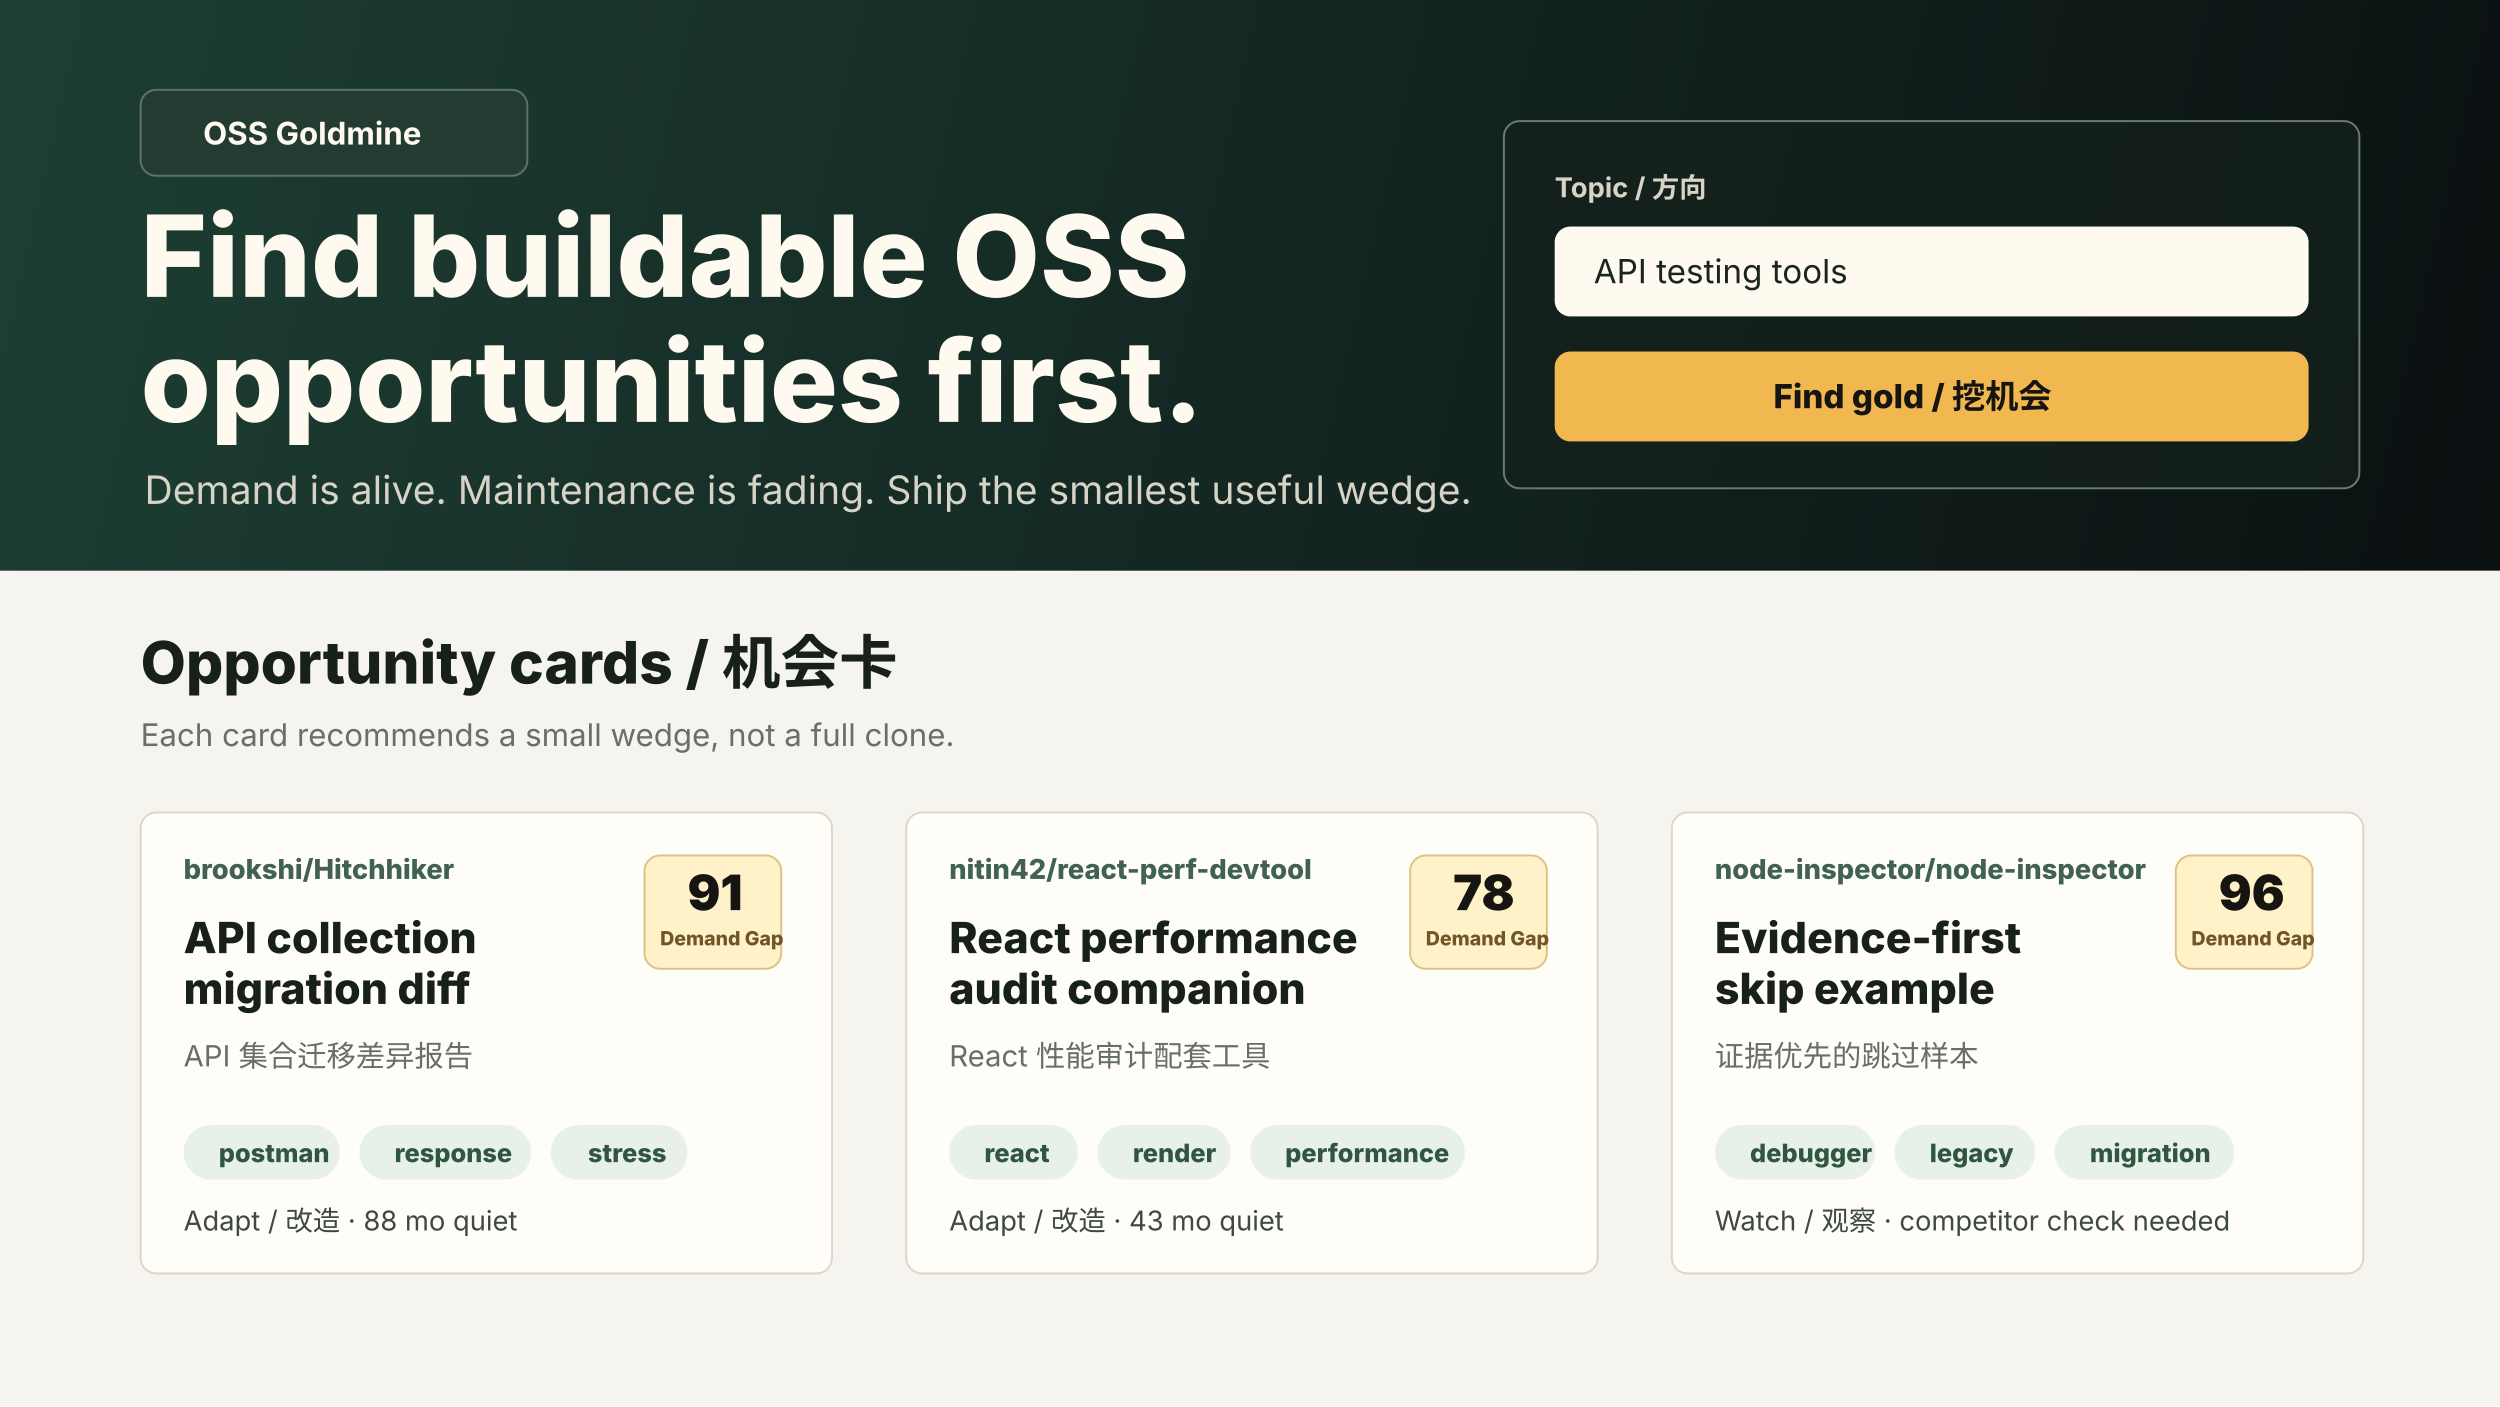
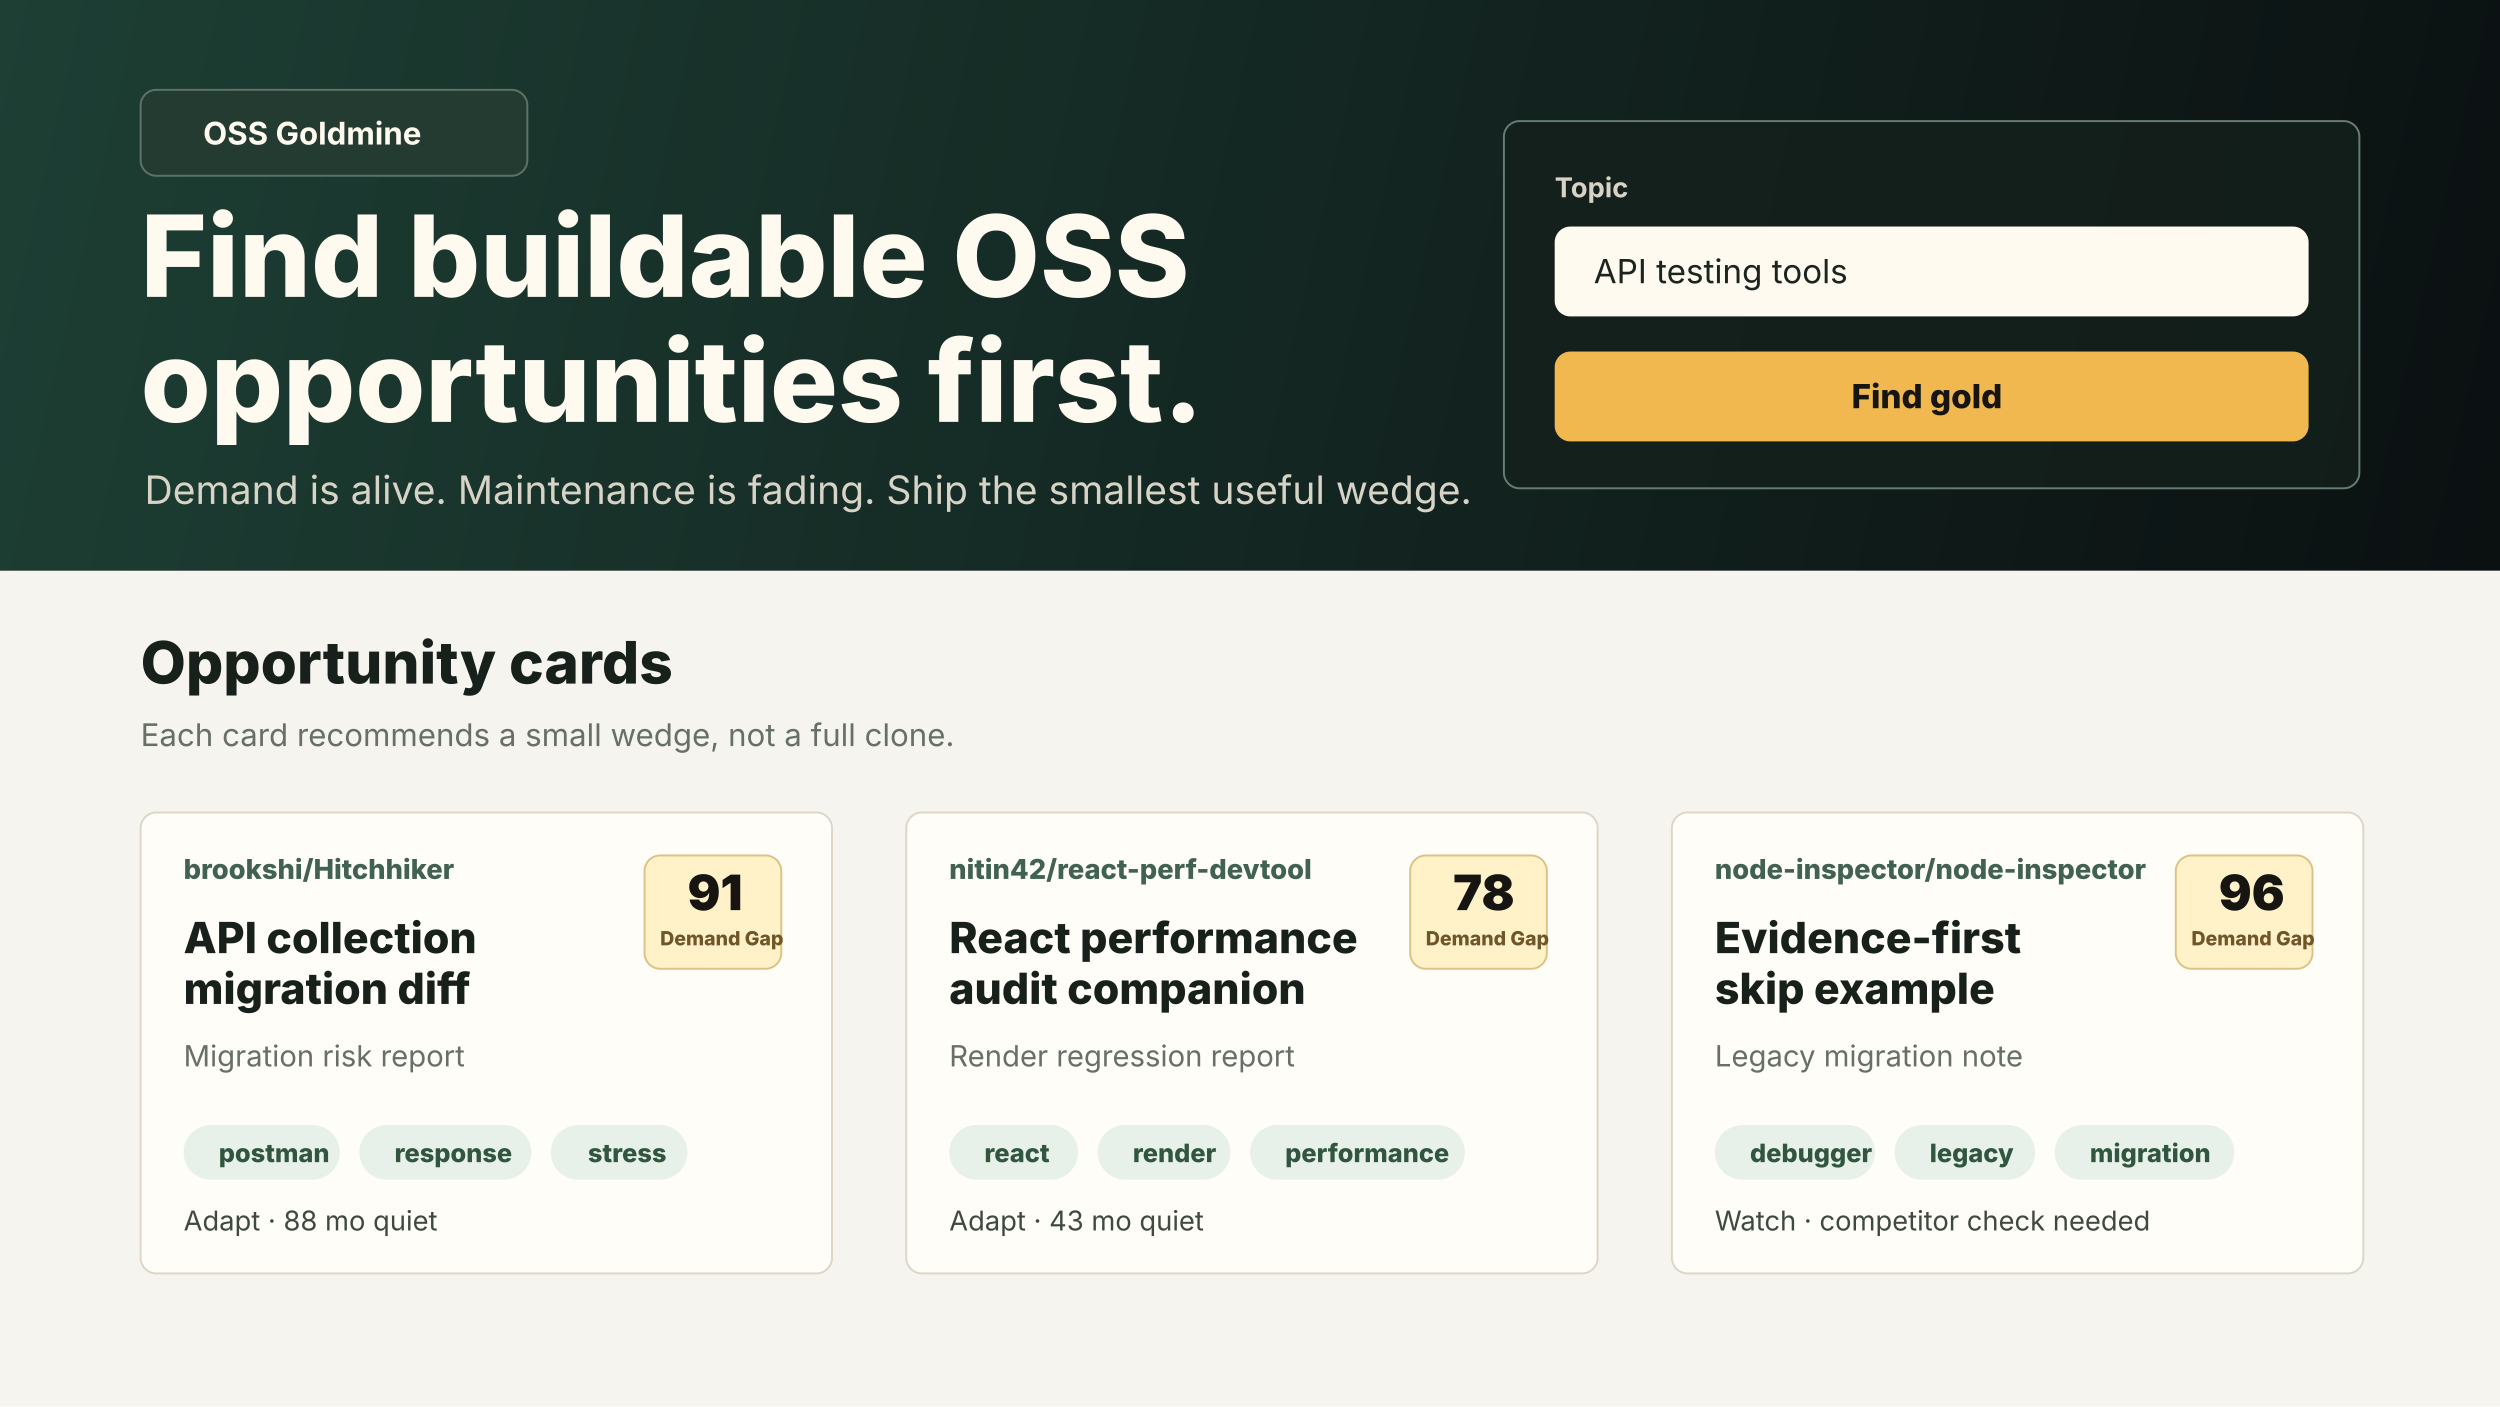
<svg xmlns="http://www.w3.org/2000/svg" width="1280" height="720" viewBox="0 0 1280 720" fill="none">
  <rect width="1280" height="720" fill="#F6F4EF" />
  <rect width="1280" height="292" fill="#16231D" />
  <path d="M0 0H1280V292H0V0Z" fill="#16231D" />
  <path d="M0 0H1280V292H0V0Z" fill="url(#paint0_linear)" />
  <rect x="72" y="46" width="198" height="44" rx="8" fill="#243B31" stroke="#5C7468" />
  <text x="104" y="74" fill="#FFFAF0" font-family="Inter, Arial, sans-serif" font-size="16" font-weight="700">OSS Goldmine</text>
  <text x="72" y="152" fill="#FFFAF0" font-family="Inter, Arial, sans-serif" font-size="58" font-weight="800">Find buildable OSS</text>
  <text x="72" y="216" fill="#FFFAF0" font-family="Inter, Arial, sans-serif" font-size="58" font-weight="800">opportunities first.</text>
  <text x="74" y="258" fill="#D7D3C6" font-family="Inter, Arial, sans-serif" font-size="20">Demand is alive. Maintenance is fading. Ship the smallest useful wedge.</text>
  <rect x="770" y="62" width="438" height="188" rx="8" fill="#14201B" fill-opacity="0.82" stroke="#667D72" />
-   <text x="796" y="101" fill="#D7D3C6" font-family="Inter, Arial, sans-serif" font-size="14" font-weight="700">Topic / 方向</text>
+   <text x="796" y="101" fill="#D7D3C6" font-family="Inter, Arial, sans-serif" font-size="14" font-weight="700">Topic</text>
  <rect x="796" y="116" width="386" height="46" rx="8" fill="#FFFAF0" />
  <text x="816" y="145" fill="#1B251F" font-family="Inter, Arial, sans-serif" font-size="17">API testing tools</text>
  <rect x="796" y="180" width="386" height="46" rx="8" fill="#F0B84F" />
-   <text x="908" y="209" fill="#161512" font-family="Inter, Arial, sans-serif" font-size="17" font-weight="800">Find gold / 挖机会</text>
-   <text x="72" y="350" fill="#18201B" font-family="Inter, Arial, sans-serif" font-size="30" font-weight="800">Opportunity cards / 机会卡</text>
+   <text x="948" y="209" fill="#161512" font-family="Inter, Arial, sans-serif" font-size="17" font-weight="800">Find gold</text>
+   <text x="72" y="350" fill="#18201B" font-family="Inter, Arial, sans-serif" font-size="30" font-weight="800">Opportunity cards</text>
  <text x="72" y="382" fill="#667066" font-family="Inter, Arial, sans-serif" font-size="16">Each card recommends a small wedge, not a full clone.</text>
  <g>
    <rect x="72" y="416" width="354" height="236" rx="8" fill="#FFFDF7" stroke="#DDD6C7" />
    <text x="94" y="450" fill="#416252" font-family="Inter, Arial, sans-serif" font-size="14" font-weight="800">brookshi/Hitchhiker</text>
    <rect x="330" y="438" width="70" height="58" rx="8" fill="#FFF2C8" stroke="#DBC285" />
    <text x="352" y="466" fill="#161512" font-family="Inter, Arial, sans-serif" font-size="25" font-weight="900">91</text>
    <text x="338" y="484" fill="#6F5527" font-family="Inter, Arial, sans-serif" font-size="10" font-weight="800">Demand Gap</text>
    <text x="94" y="488" fill="#18201B" font-family="Inter, Arial, sans-serif" font-size="22" font-weight="800">API collection</text>
    <text x="94" y="514" fill="#18201B" font-family="Inter, Arial, sans-serif" font-size="22" font-weight="800">migration diff</text>
-     <text x="94" y="546" fill="#667066" font-family="Inter, Arial, sans-serif" font-size="15">API 集合迁移差异报告</text>
+     <text x="94" y="546" fill="#667066" font-family="Inter, Arial, sans-serif" font-size="15">Migration risk report</text>
    <rect x="94" y="576" width="80" height="28" rx="14" fill="#E8F1E9" />
    <text x="112" y="595" fill="#315640" font-family="Inter, Arial, sans-serif" font-size="13" font-weight="800">postman</text>
    <rect x="184" y="576" width="88" height="28" rx="14" fill="#E8F1E9" />
    <text x="202" y="595" fill="#315640" font-family="Inter, Arial, sans-serif" font-size="13" font-weight="800">response</text>
    <rect x="282" y="576" width="70" height="28" rx="14" fill="#E8F1E9" />
    <text x="301" y="595" fill="#315640" font-family="Inter, Arial, sans-serif" font-size="13" font-weight="800">stress</text>
-     <text x="94" y="630" fill="#3E4A41" font-family="Inter, Arial, sans-serif" font-size="14">Adapt / 改造 · 88 mo quiet</text>
+     <text x="94" y="630" fill="#3E4A41" font-family="Inter, Arial, sans-serif" font-size="14">Adapt · 88 mo quiet</text>
  </g>
  <g>
    <rect x="464" y="416" width="354" height="236" rx="8" fill="#FFFDF7" stroke="#DDD6C7" />
    <text x="486" y="450" fill="#416252" font-family="Inter, Arial, sans-serif" font-size="14" font-weight="800">nitin42/react-perf-devtool</text>
    <rect x="722" y="438" width="70" height="58" rx="8" fill="#FFF2C8" stroke="#DBC285" />
    <text x="744" y="466" fill="#161512" font-family="Inter, Arial, sans-serif" font-size="25" font-weight="900">78</text>
    <text x="730" y="484" fill="#6F5527" font-family="Inter, Arial, sans-serif" font-size="10" font-weight="800">Demand Gap</text>
    <text x="486" y="488" fill="#18201B" font-family="Inter, Arial, sans-serif" font-size="22" font-weight="800">React performance</text>
    <text x="486" y="514" fill="#18201B" font-family="Inter, Arial, sans-serif" font-size="22" font-weight="800">audit companion</text>
-     <text x="486" y="546" fill="#667066" font-family="Inter, Arial, sans-serif" font-size="15">React 性能审计配套工具</text>
+     <text x="486" y="546" fill="#667066" font-family="Inter, Arial, sans-serif" font-size="15">Render regression report</text>
    <rect x="486" y="576" width="66" height="28" rx="14" fill="#E8F1E9" />
    <text x="504" y="595" fill="#315640" font-family="Inter, Arial, sans-serif" font-size="13" font-weight="800">react</text>
    <rect x="562" y="576" width="68" height="28" rx="14" fill="#E8F1E9" />
    <text x="580" y="595" fill="#315640" font-family="Inter, Arial, sans-serif" font-size="13" font-weight="800">render</text>
    <rect x="640" y="576" width="110" height="28" rx="14" fill="#E8F1E9" />
    <text x="658" y="595" fill="#315640" font-family="Inter, Arial, sans-serif" font-size="13" font-weight="800">performance</text>
-     <text x="486" y="630" fill="#3E4A41" font-family="Inter, Arial, sans-serif" font-size="14">Adapt / 改造 · 43 mo quiet</text>
+     <text x="486" y="630" fill="#3E4A41" font-family="Inter, Arial, sans-serif" font-size="14">Adapt · 43 mo quiet</text>
  </g>
  <g>
    <rect x="856" y="416" width="354" height="236" rx="8" fill="#FFFDF7" stroke="#DDD6C7" />
    <text x="878" y="450" fill="#416252" font-family="Inter, Arial, sans-serif" font-size="14" font-weight="800">node-inspector/node-inspector</text>
    <rect x="1114" y="438" width="70" height="58" rx="8" fill="#FFF2C8" stroke="#DBC285" />
    <text x="1136" y="466" fill="#161512" font-family="Inter, Arial, sans-serif" font-size="25" font-weight="900">96</text>
    <text x="1122" y="484" fill="#6F5527" font-family="Inter, Arial, sans-serif" font-size="10" font-weight="800">Demand Gap</text>
    <text x="878" y="488" fill="#18201B" font-family="Inter, Arial, sans-serif" font-size="22" font-weight="800">Evidence-first</text>
    <text x="878" y="514" fill="#18201B" font-family="Inter, Arial, sans-serif" font-size="22" font-weight="800">skip example</text>
-     <text x="878" y="546" fill="#667066" font-family="Inter, Arial, sans-serif" font-size="15">证据优先的跳过样本</text>
+     <text x="878" y="546" fill="#667066" font-family="Inter, Arial, sans-serif" font-size="15">Legacy migration note</text>
    <rect x="878" y="576" width="82" height="28" rx="14" fill="#E8F1E9" />
    <text x="896" y="595" fill="#315640" font-family="Inter, Arial, sans-serif" font-size="13" font-weight="800">debugger</text>
    <rect x="970" y="576" width="72" height="28" rx="14" fill="#E8F1E9" />
    <text x="988" y="595" fill="#315640" font-family="Inter, Arial, sans-serif" font-size="13" font-weight="800">legacy</text>
    <rect x="1052" y="576" width="92" height="28" rx="14" fill="#E8F1E9" />
    <text x="1070" y="595" fill="#315640" font-family="Inter, Arial, sans-serif" font-size="13" font-weight="800">migration</text>
-     <text x="878" y="630" fill="#3E4A41" font-family="Inter, Arial, sans-serif" font-size="14">Watch / 观察 · competitor check needed</text>
+     <text x="878" y="630" fill="#3E4A41" font-family="Inter, Arial, sans-serif" font-size="14">Watch · competitor check needed</text>
  </g>
  <defs>
    <linearGradient id="paint0_linear" x1="0" y1="0" x2="1280" y2="292" gradientUnits="userSpaceOnUse">
      <stop stop-color="#1D3F34" />
      <stop offset="1" stop-color="#0B1011" />
    </linearGradient>
  </defs>
</svg>
